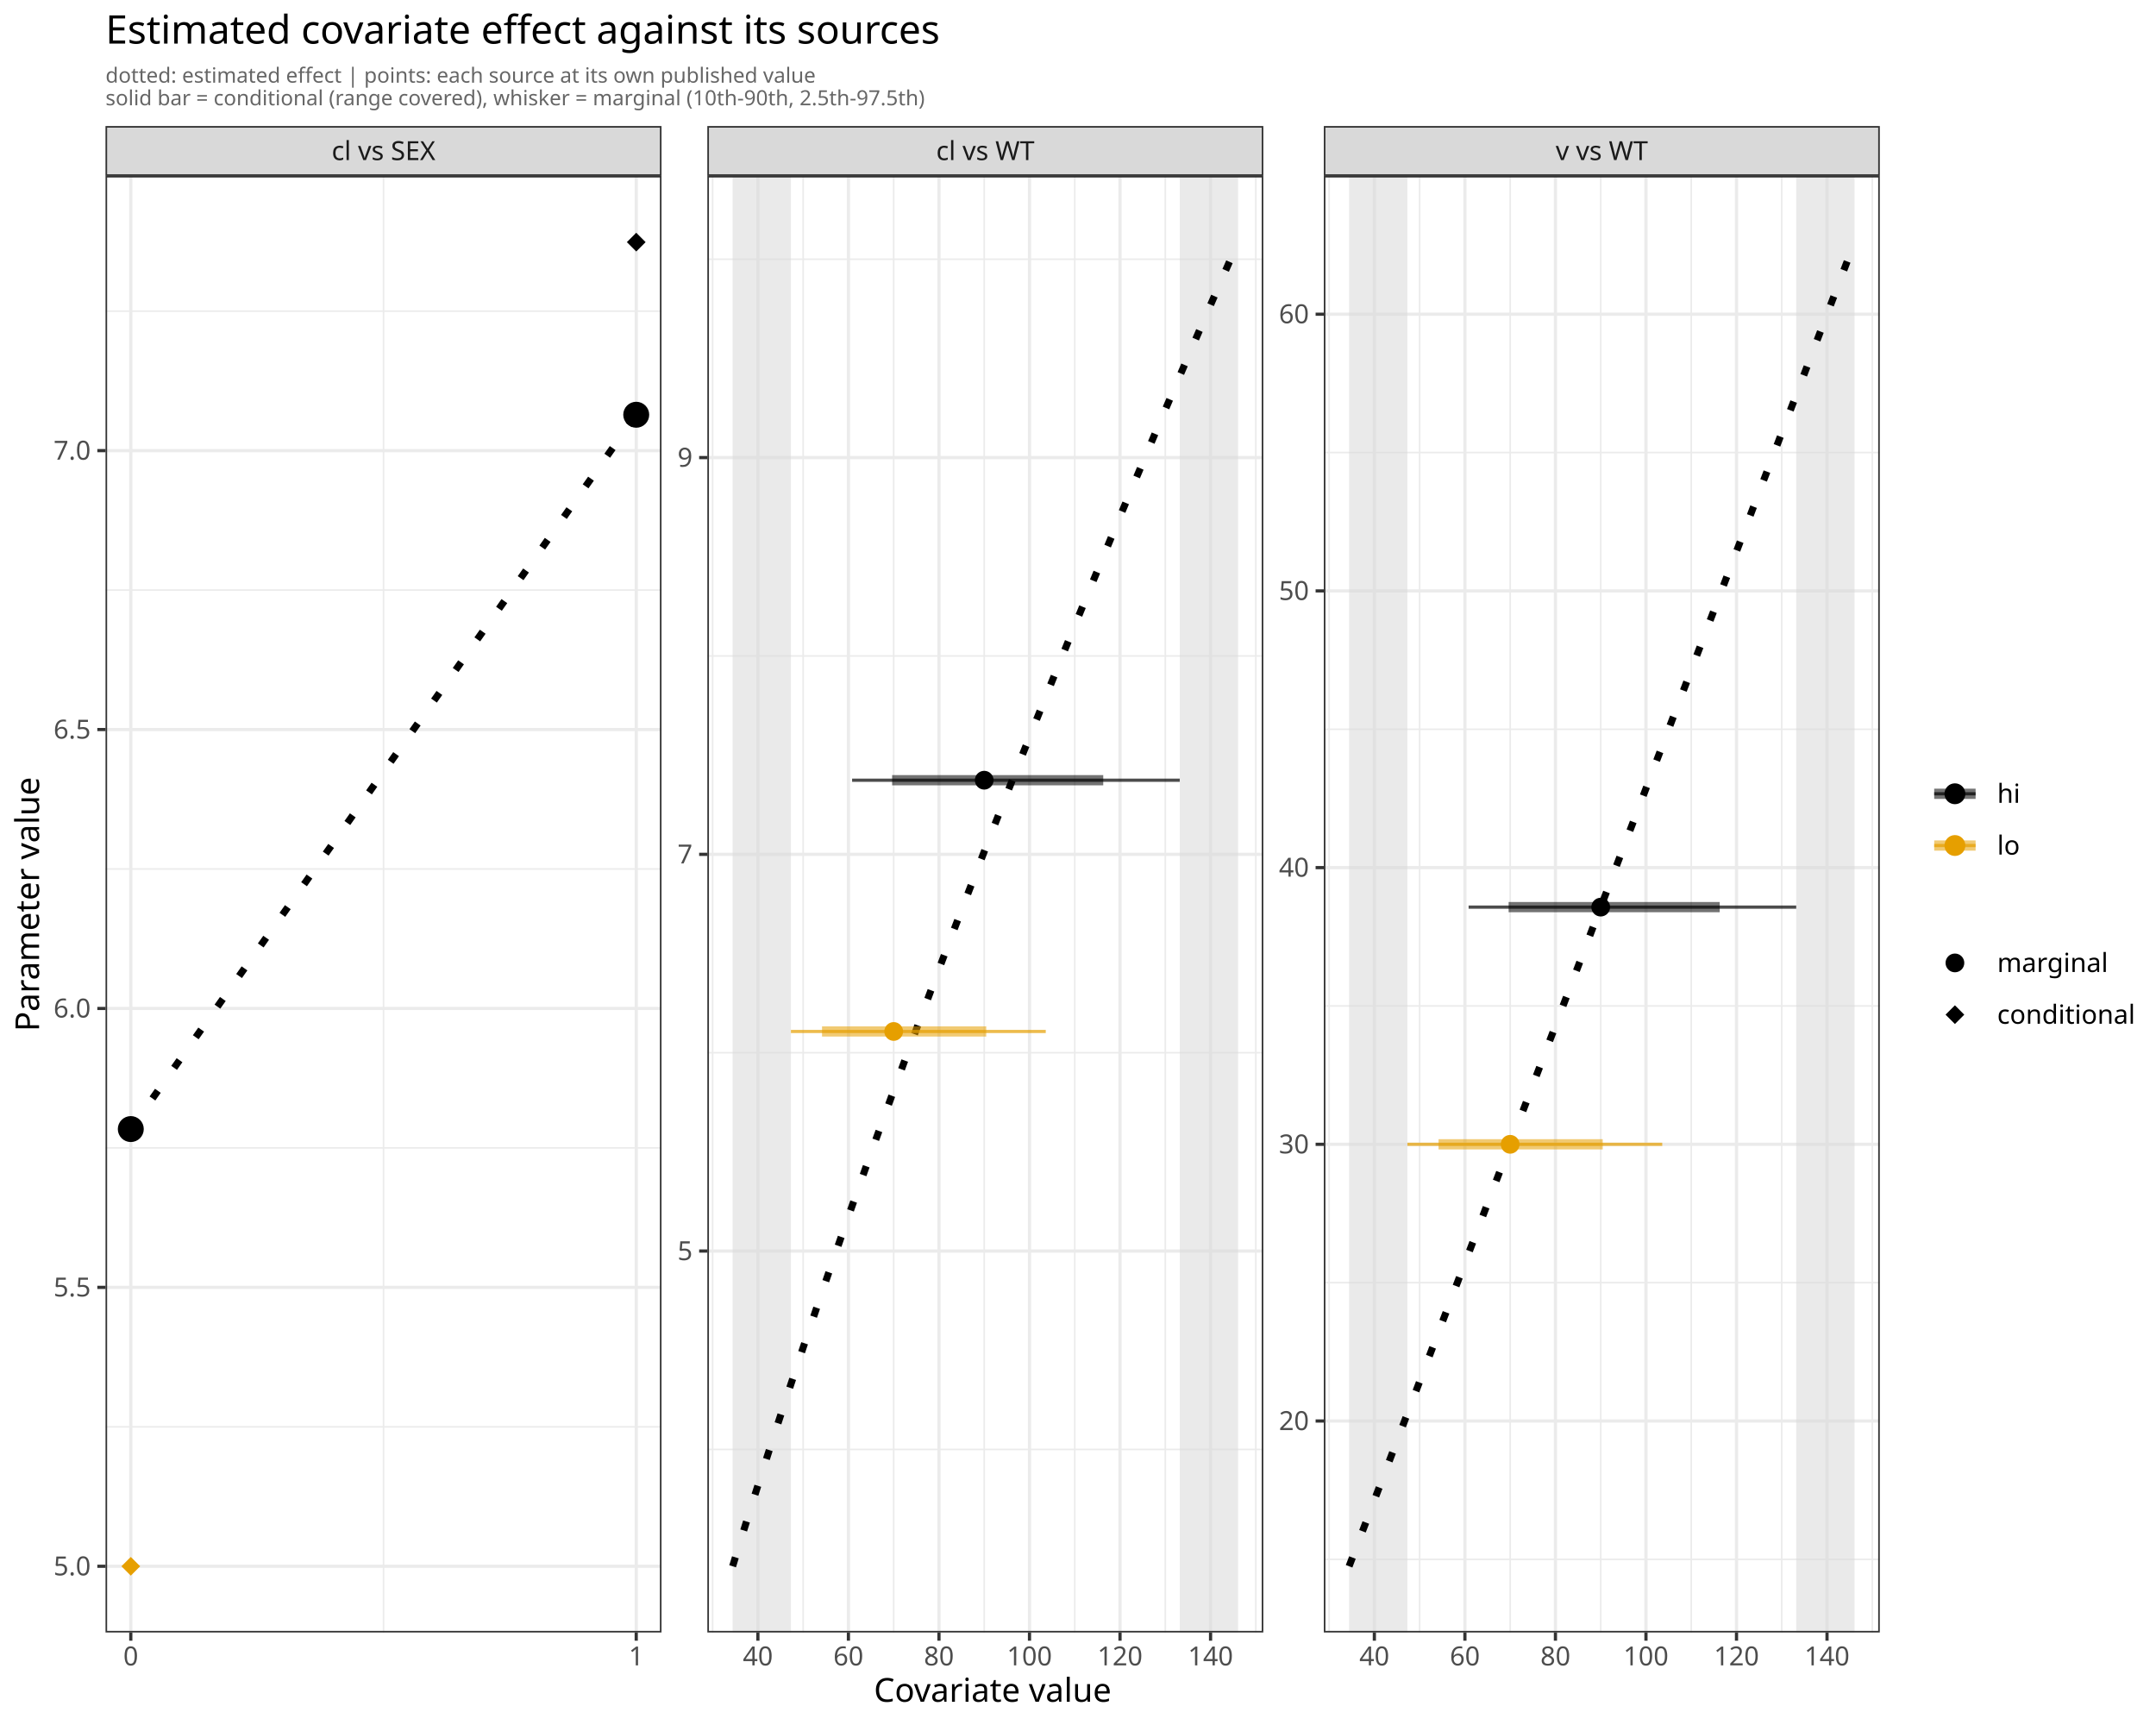
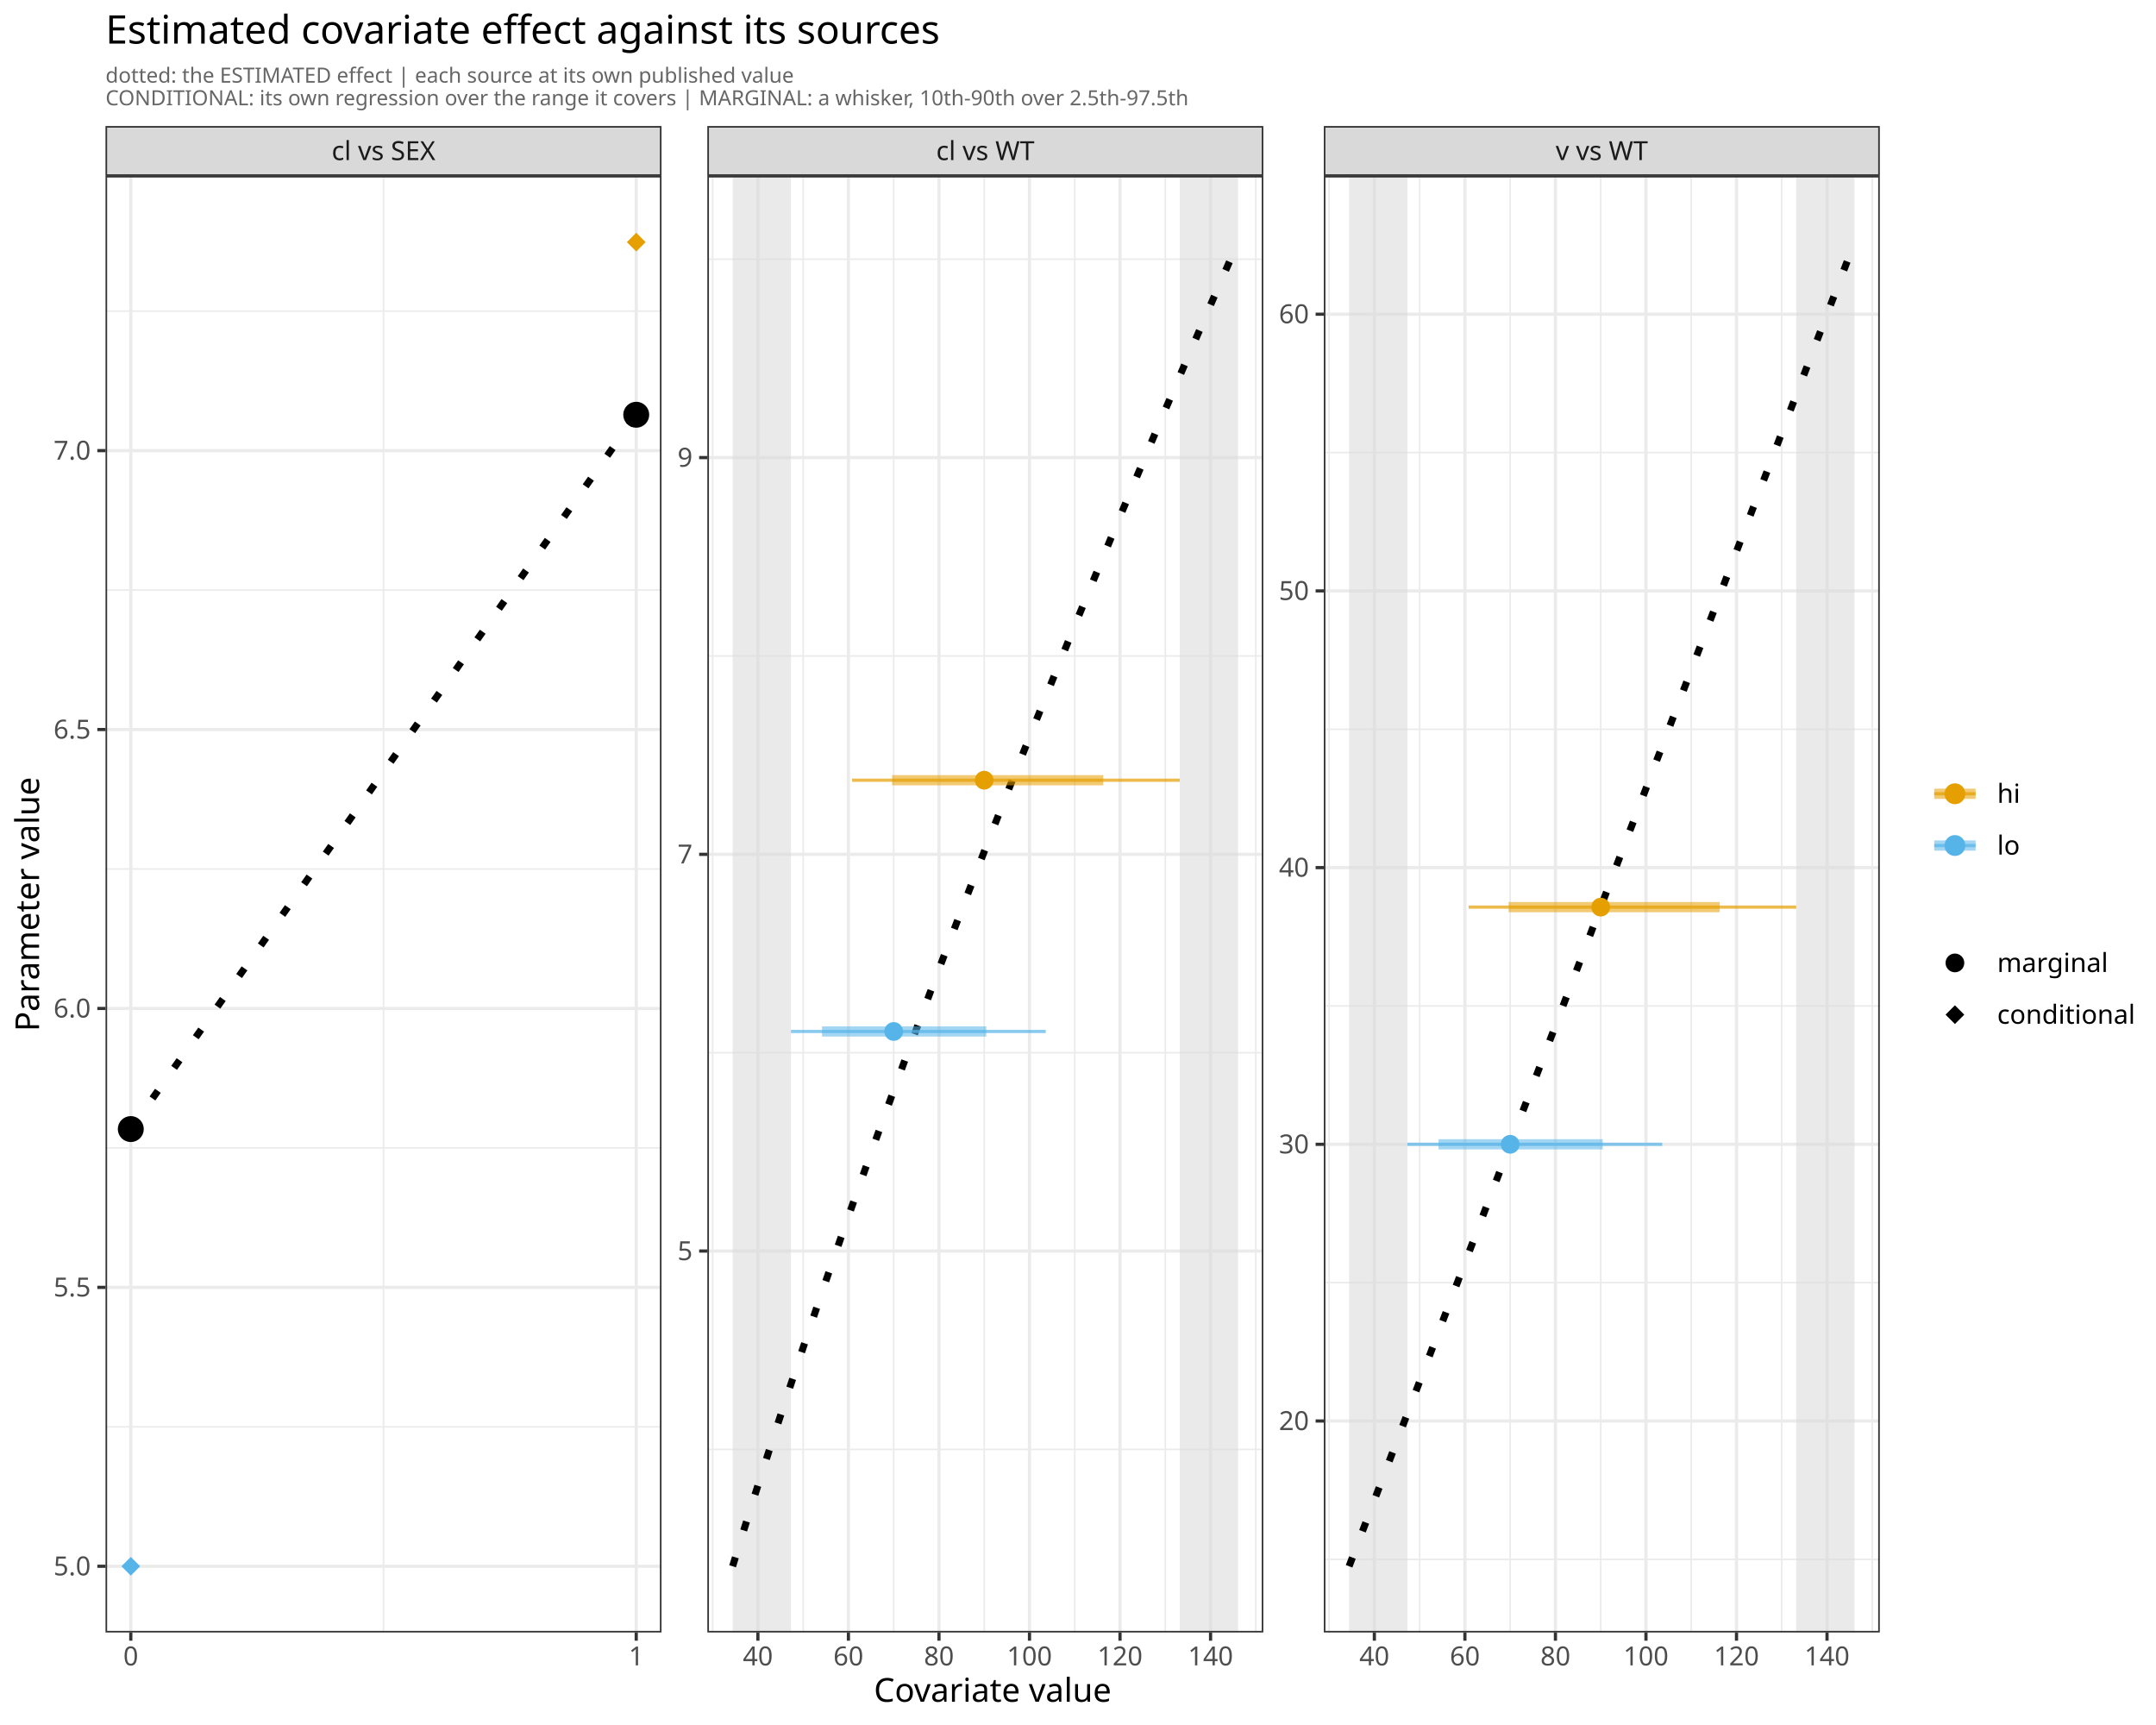
<svg xmlns="http://www.w3.org/2000/svg" class="svglite" data-engine-version="2.0" width="720.00pt" height="576.00pt" viewBox="0 0 720.00 576.00">
  <defs>
    <style type="text/css">
    .svglite line, .svglite polyline, .svglite polygon, .svglite path, .svglite rect, .svglite circle {
      fill: none;
      stroke: #000000;
      stroke-linecap: round;
      stroke-linejoin: round;
      stroke-miterlimit: 10.00;
    }
  </style>
  </defs>
  <rect width="100%" height="100%" style="stroke: none; fill: #FFFFFF;" />
  <defs>
    <clipPath id="cpMC4wMHw3MjAuMDB8MC4wMHw1NzYuMDA=">
      <rect x="0.00" y="0.00" width="720.00" height="576.00" />
    </clipPath>
  </defs>
  <g clip-path="url(#cpMC4wMHw3MjAuMDB8MC4wMHw1NzYuMDA=)">
    <rect x="0.00" y="0.00" width="720.00" height="576.00" style="stroke-width: 1.07; stroke: #FFFFFF; fill: #FFFFFF;" />
  </g>
  <defs>
    <clipPath id="cpMzUuMjR8MjIwLjkxfDU4Ljc0fDU0NS4xMQ==">
      <rect x="35.24" y="58.74" width="185.67" height="486.37" />
    </clipPath>
  </defs>
  <g clip-path="url(#cpMzUuMjR8MjIwLjkxfDU4Ljc0fDU0NS4xMQ==)">
    <rect x="35.24" y="58.74" width="185.67" height="486.37" style="stroke-width: 1.07; stroke: none; fill: #FFFFFF;" />
    <polyline points="35.24,476.44 220.91,476.44 " style="stroke-width: 0.53; stroke: #EBEBEB; stroke-linecap: butt;" />
    <polyline points="35.24,383.30 220.91,383.30 " style="stroke-width: 0.53; stroke: #EBEBEB; stroke-linecap: butt;" />
    <polyline points="35.24,290.17 220.91,290.17 " style="stroke-width: 0.53; stroke: #EBEBEB; stroke-linecap: butt;" />
    <polyline points="35.24,197.03 220.91,197.03 " style="stroke-width: 0.53; stroke: #EBEBEB; stroke-linecap: butt;" />
    <polyline points="35.24,103.90 220.91,103.90 " style="stroke-width: 0.53; stroke: #EBEBEB; stroke-linecap: butt;" />
    <polyline points="128.08,545.11 128.08,58.74 " style="stroke-width: 0.53; stroke: #EBEBEB; stroke-linecap: butt;" />
    <polyline points="35.24,523.00 220.91,523.00 " style="stroke-width: 1.07; stroke: #EBEBEB; stroke-linecap: butt;" />
    <polyline points="35.24,429.87 220.91,429.87 " style="stroke-width: 1.07; stroke: #EBEBEB; stroke-linecap: butt;" />
    <polyline points="35.24,336.74 220.91,336.74 " style="stroke-width: 1.07; stroke: #EBEBEB; stroke-linecap: butt;" />
    <polyline points="35.24,243.60 220.91,243.60 " style="stroke-width: 1.07; stroke: #EBEBEB; stroke-linecap: butt;" />
    <polyline points="35.24,150.47 220.91,150.47 " style="stroke-width: 1.07; stroke: #EBEBEB; stroke-linecap: butt;" />
    <polyline points="43.68,545.11 43.68,58.74 " style="stroke-width: 1.07; stroke: #EBEBEB; stroke-linecap: butt;" />
    <polyline points="212.47,545.11 212.47,58.74 " style="stroke-width: 1.07; stroke: #EBEBEB; stroke-linecap: butt;" />
    <polyline points="43.68,377.01 212.47,138.49 " style="stroke-width: 2.35; stroke-dasharray: 3.13,9.39; stroke-linecap: butt;" />
    <circle cx="43.68" cy="377.01" r="3.98" style="stroke-width: 0.71; fill: #000000;" />
    <circle cx="212.47" cy="138.49" r="3.98" style="stroke-width: 0.71; fill: #000000;" />
-     <polygon points="209.34,80.85 212.47,77.72 215.60,80.85 212.47,83.98 " style="stroke-width: 0.71; stroke: none; fill: #000000;" />
-     <polygon points="40.55,523.00 43.68,519.88 46.81,523.00 43.68,526.13 " style="stroke-width: 0.71; stroke: none; fill: #E69F00;" />
+     <polygon points="209.34,80.85 212.47,77.72 215.60,80.85 212.47,83.98 " style="stroke-width: 0.71; stroke: none; fill: #E69F00;" />
+     <polygon points="40.55,523.00 43.68,519.88 46.81,523.00 43.68,526.13 " style="stroke-width: 0.71; stroke: none; fill: #56B4E9;" />
    <rect x="35.24" y="58.74" width="185.67" height="486.37" style="stroke-width: 1.07; stroke: #333333;" />
  </g>
  <g clip-path="url(#cpMC4wMHw3MjAuMDB8MC4wMHw1NzYuMDA=)">
</g>
  <defs>
    <clipPath id="cpMjM2LjIyfDQyMS44OXw1OC43NHw1NDUuMTE=">
      <rect x="236.22" y="58.74" width="185.67" height="486.37" />
    </clipPath>
  </defs>
  <g clip-path="url(#cpMjM2LjIyfDQyMS44OXw1OC43NHw1NDUuMTE=)">
    <rect x="236.22" y="58.74" width="185.67" height="486.37" style="stroke-width: 1.07; stroke: none; fill: #FFFFFF;" />
    <polyline points="236.22,483.98 421.89,483.98 " style="stroke-width: 0.53; stroke: #EBEBEB; stroke-linecap: butt;" />
    <polyline points="236.22,351.51 421.89,351.51 " style="stroke-width: 0.53; stroke: #EBEBEB; stroke-linecap: butt;" />
    <polyline points="236.22,219.03 421.89,219.03 " style="stroke-width: 0.53; stroke: #EBEBEB; stroke-linecap: butt;" />
    <polyline points="236.22,86.56 421.89,86.56 " style="stroke-width: 0.53; stroke: #EBEBEB; stroke-linecap: butt;" />
    <polyline points="237.98,545.11 237.98,58.74 " style="stroke-width: 0.53; stroke: #EBEBEB; stroke-linecap: butt;" />
    <polyline points="268.22,545.11 268.22,58.74 " style="stroke-width: 0.53; stroke: #EBEBEB; stroke-linecap: butt;" />
    <polyline points="298.45,545.11 298.45,58.74 " style="stroke-width: 0.53; stroke: #EBEBEB; stroke-linecap: butt;" />
    <polyline points="328.68,545.11 328.68,58.74 " style="stroke-width: 0.53; stroke: #EBEBEB; stroke-linecap: butt;" />
    <polyline points="358.92,545.11 358.92,58.74 " style="stroke-width: 0.53; stroke: #EBEBEB; stroke-linecap: butt;" />
    <polyline points="389.15,545.11 389.15,58.74 " style="stroke-width: 0.53; stroke: #EBEBEB; stroke-linecap: butt;" />
    <polyline points="419.38,545.11 419.38,58.74 " style="stroke-width: 0.53; stroke: #EBEBEB; stroke-linecap: butt;" />
    <polyline points="236.22,417.74 421.89,417.74 " style="stroke-width: 1.07; stroke: #EBEBEB; stroke-linecap: butt;" />
    <polyline points="236.22,285.27 421.89,285.27 " style="stroke-width: 1.07; stroke: #EBEBEB; stroke-linecap: butt;" />
    <polyline points="236.22,152.80 421.89,152.80 " style="stroke-width: 1.07; stroke: #EBEBEB; stroke-linecap: butt;" />
    <polyline points="253.10,545.11 253.10,58.74 " style="stroke-width: 1.07; stroke: #EBEBEB; stroke-linecap: butt;" />
    <polyline points="283.33,545.11 283.33,58.74 " style="stroke-width: 1.07; stroke: #EBEBEB; stroke-linecap: butt;" />
    <polyline points="313.57,545.11 313.57,58.74 " style="stroke-width: 1.07; stroke: #EBEBEB; stroke-linecap: butt;" />
    <polyline points="343.80,545.11 343.80,58.74 " style="stroke-width: 1.07; stroke: #EBEBEB; stroke-linecap: butt;" />
    <polyline points="374.03,545.11 374.03,58.74 " style="stroke-width: 1.07; stroke: #EBEBEB; stroke-linecap: butt;" />
    <polyline points="404.27,545.11 404.27,58.74 " style="stroke-width: 1.07; stroke: #EBEBEB; stroke-linecap: butt;" />
    <rect x="244.66" y="58.74" width="19.48" height="486.37" style="stroke-width: 1.07; stroke: none; stroke-linecap: butt; stroke-linejoin: miter; fill: #D9D9D9; fill-opacity: 0.55;" />
    <rect x="393.98" y="58.74" width="19.48" height="486.37" style="stroke-width: 1.07; stroke: none; stroke-linecap: butt; stroke-linejoin: miter; fill: #D9D9D9; fill-opacity: 0.55;" />
    <polyline points="244.66,523.00 246.08,518.40 247.49,513.83 248.91,509.28 250.33,504.77 251.75,500.28 253.17,495.82 254.59,491.38 256.01,486.97 257.42,482.59 258.84,478.23 260.26,473.89 261.68,469.57 263.10,465.28 264.52,461.01 265.93,456.76 267.35,452.53 268.77,448.32 270.19,444.13 271.61,439.96 273.03,435.80 274.45,431.67 275.86,427.55 277.28,423.45 278.70,419.37 280.12,415.31 281.54,411.26 282.96,407.23 284.37,403.21 285.79,399.21 287.21,395.22 288.63,391.25 290.05,387.29 291.47,383.35 292.88,379.42 294.30,375.51 295.72,371.61 297.14,367.72 298.56,363.85 299.98,359.99 301.40,356.14 302.81,352.30 304.23,348.48 305.65,344.67 307.07,340.87 308.49,337.08 309.91,333.31 311.32,329.54 312.74,325.79 314.16,322.05 315.58,318.31 317.00,314.59 318.42,310.88 319.84,307.18 321.25,303.49 322.67,299.82 324.09,296.15 325.51,292.49 326.93,288.84 328.35,285.20 329.76,281.57 331.18,277.95 332.60,274.33 334.02,270.73 335.44,267.14 336.86,263.55 338.28,259.98 339.69,256.41 341.11,252.85 342.53,249.30 343.95,245.76 345.37,242.23 346.79,238.70 348.20,235.19 349.62,231.68 351.04,228.17 352.46,224.68 353.88,221.20 355.30,217.72 356.71,214.25 358.13,210.78 359.55,207.33 360.97,203.88 362.39,200.44 363.81,197.01 365.23,193.58 366.64,190.16 368.06,186.75 369.48,183.34 370.90,179.94 372.32,176.55 373.74,173.17 375.15,169.79 376.57,166.41 377.99,163.05 379.41,159.69 380.83,156.34 382.25,152.99 383.67,149.65 385.08,146.32 386.50,142.99 387.92,139.67 389.34,136.35 390.76,133.04 392.18,129.74 393.59,126.44 395.01,123.15 396.43,119.86 397.85,116.58 399.27,113.30 400.69,110.03 402.11,106.77 403.52,103.51 404.94,100.26 406.36,97.01 407.78,93.77 409.20,90.53 410.62,87.30 412.03,84.07 413.45,80.85 " style="stroke-width: 2.35; stroke-dasharray: 3.13,9.39; stroke-linecap: butt;" />
-     <line x1="284.56" y1="260.52" x2="393.98" y2="260.52" style="stroke-width: 1.07; stroke: #000000; stroke-opacity: 0.70; stroke-linecap: butt;" />
-     <line x1="264.13" y1="344.42" x2="349.23" y2="344.42" style="stroke-width: 1.07; stroke: #E69F00; stroke-opacity: 0.70; stroke-linecap: butt;" />
-     <line x1="297.92" y1="260.52" x2="368.43" y2="260.52" style="stroke-width: 3.41; stroke: #000000; stroke-opacity: 0.55; stroke-linecap: butt;" />
-     <line x1="274.52" y1="344.42" x2="329.36" y2="344.42" style="stroke-width: 3.41; stroke: #E69F00; stroke-opacity: 0.55; stroke-linecap: butt;" />
-     <circle cx="328.68" cy="260.52" r="3.13" style="stroke-width: 0.71; stroke: none; fill: #000000;" />
-     <circle cx="298.45" cy="344.42" r="3.13" style="stroke-width: 0.71; stroke: none; fill: #E69F00;" />
+     <line x1="284.56" y1="260.52" x2="393.98" y2="260.52" style="stroke-width: 1.07; stroke: #E69F00; stroke-opacity: 0.70; stroke-linecap: butt;" />
+     <line x1="264.13" y1="344.42" x2="349.23" y2="344.42" style="stroke-width: 1.07; stroke: #56B4E9; stroke-opacity: 0.70; stroke-linecap: butt;" />
+     <line x1="297.92" y1="260.52" x2="368.43" y2="260.52" style="stroke-width: 3.41; stroke: #E69F00; stroke-opacity: 0.55; stroke-linecap: butt;" />
+     <line x1="274.52" y1="344.42" x2="329.36" y2="344.42" style="stroke-width: 3.41; stroke: #56B4E9; stroke-opacity: 0.55; stroke-linecap: butt;" />
+     <circle cx="328.68" cy="260.52" r="3.13" style="stroke-width: 0.71; stroke: none; fill: #E69F00;" />
+     <circle cx="298.45" cy="344.42" r="3.13" style="stroke-width: 0.71; stroke: none; fill: #56B4E9;" />
    <rect x="236.22" y="58.74" width="185.67" height="486.37" style="stroke-width: 1.07; stroke: #333333;" />
  </g>
  <g clip-path="url(#cpMC4wMHw3MjAuMDB8MC4wMHw1NzYuMDA=)">
</g>
  <defs>
    <clipPath id="cpNDQyLjA5fDYyNy43N3w1OC43NHw1NDUuMTE=">
      <rect x="442.09" y="58.74" width="185.67" height="486.37" />
    </clipPath>
  </defs>
  <g clip-path="url(#cpNDQyLjA5fDYyNy43N3w1OC43NHw1NDUuMTE=)">
    <rect x="442.09" y="58.74" width="185.67" height="486.37" style="stroke-width: 1.07; stroke: none; fill: #FFFFFF;" />
    <polyline points="442.09,520.69 627.77,520.69 " style="stroke-width: 0.53; stroke: #EBEBEB; stroke-linecap: butt;" />
    <polyline points="442.09,428.30 627.77,428.30 " style="stroke-width: 0.53; stroke: #EBEBEB; stroke-linecap: butt;" />
    <polyline points="442.09,335.90 627.77,335.90 " style="stroke-width: 0.53; stroke: #EBEBEB; stroke-linecap: butt;" />
    <polyline points="442.09,243.51 627.77,243.51 " style="stroke-width: 0.53; stroke: #EBEBEB; stroke-linecap: butt;" />
    <polyline points="442.09,151.11 627.77,151.11 " style="stroke-width: 0.53; stroke: #EBEBEB; stroke-linecap: butt;" />
    <polyline points="443.86,545.11 443.86,58.74 " style="stroke-width: 0.53; stroke: #EBEBEB; stroke-linecap: butt;" />
    <polyline points="474.09,545.11 474.09,58.74 " style="stroke-width: 0.53; stroke: #EBEBEB; stroke-linecap: butt;" />
    <polyline points="504.32,545.11 504.32,58.74 " style="stroke-width: 0.53; stroke: #EBEBEB; stroke-linecap: butt;" />
    <polyline points="534.56,545.11 534.56,58.74 " style="stroke-width: 0.53; stroke: #EBEBEB; stroke-linecap: butt;" />
    <polyline points="564.79,545.11 564.79,58.74 " style="stroke-width: 0.53; stroke: #EBEBEB; stroke-linecap: butt;" />
    <polyline points="595.02,545.11 595.02,58.74 " style="stroke-width: 0.53; stroke: #EBEBEB; stroke-linecap: butt;" />
    <polyline points="625.26,545.11 625.26,58.74 " style="stroke-width: 0.53; stroke: #EBEBEB; stroke-linecap: butt;" />
    <polyline points="442.09,474.49 627.77,474.49 " style="stroke-width: 1.07; stroke: #EBEBEB; stroke-linecap: butt;" />
    <polyline points="442.09,382.10 627.77,382.10 " style="stroke-width: 1.07; stroke: #EBEBEB; stroke-linecap: butt;" />
    <polyline points="442.09,289.71 627.77,289.71 " style="stroke-width: 1.07; stroke: #EBEBEB; stroke-linecap: butt;" />
    <polyline points="442.09,197.31 627.77,197.31 " style="stroke-width: 1.07; stroke: #EBEBEB; stroke-linecap: butt;" />
    <polyline points="442.09,104.92 627.77,104.92 " style="stroke-width: 1.07; stroke: #EBEBEB; stroke-linecap: butt;" />
    <polyline points="458.97,545.11 458.97,58.74 " style="stroke-width: 1.07; stroke: #EBEBEB; stroke-linecap: butt;" />
    <polyline points="489.21,545.11 489.21,58.74 " style="stroke-width: 1.07; stroke: #EBEBEB; stroke-linecap: butt;" />
    <polyline points="519.44,545.11 519.44,58.74 " style="stroke-width: 1.07; stroke: #EBEBEB; stroke-linecap: butt;" />
    <polyline points="549.67,545.11 549.67,58.74 " style="stroke-width: 1.07; stroke: #EBEBEB; stroke-linecap: butt;" />
    <polyline points="579.91,545.11 579.91,58.74 " style="stroke-width: 1.07; stroke: #EBEBEB; stroke-linecap: butt;" />
    <polyline points="610.14,545.11 610.14,58.74 " style="stroke-width: 1.07; stroke: #EBEBEB; stroke-linecap: butt;" />
    <rect x="450.53" y="58.74" width="19.48" height="486.37" style="stroke-width: 1.07; stroke: none; stroke-linecap: butt; stroke-linejoin: miter; fill: #D9D9D9; fill-opacity: 0.55;" />
    <rect x="599.85" y="58.74" width="19.48" height="486.37" style="stroke-width: 1.07; stroke: none; stroke-linecap: butt; stroke-linejoin: miter; fill: #D9D9D9; fill-opacity: 0.55;" />
    <polyline points="450.53,523.00 451.95,519.29 453.37,515.57 454.79,511.86 456.21,508.14 457.62,504.43 459.04,500.71 460.46,497.00 461.88,493.28 463.30,489.56 464.72,485.85 466.14,482.13 467.55,478.42 468.97,474.70 470.39,470.99 471.81,467.27 473.23,463.56 474.65,459.84 476.06,456.12 477.48,452.41 478.90,448.69 480.32,444.98 481.74,441.26 483.16,437.55 484.58,433.83 485.99,430.12 487.41,426.40 488.83,422.68 490.25,418.97 491.67,415.25 493.09,411.54 494.50,407.82 495.92,404.11 497.34,400.39 498.76,396.68 500.18,392.96 501.60,389.24 503.01,385.53 504.43,381.81 505.85,378.10 507.27,374.38 508.69,370.67 510.11,366.95 511.53,363.24 512.94,359.52 514.36,355.80 515.78,352.09 517.20,348.37 518.62,344.66 520.04,340.94 521.45,337.23 522.87,333.51 524.29,329.79 525.71,326.08 527.13,322.36 528.55,318.65 529.97,314.93 531.38,311.22 532.80,307.50 534.22,303.79 535.64,300.07 537.06,296.35 538.48,292.64 539.89,288.92 541.31,285.21 542.73,281.49 544.15,277.78 545.57,274.06 546.99,270.35 548.41,266.63 549.82,262.91 551.24,259.20 552.66,255.48 554.08,251.77 555.50,248.05 556.92,244.34 558.33,240.62 559.75,236.91 561.17,233.19 562.59,229.47 564.01,225.76 565.43,222.04 566.84,218.33 568.26,214.61 569.68,210.90 571.10,207.18 572.52,203.47 573.94,199.75 575.36,196.03 576.77,192.32 578.19,188.60 579.61,184.89 581.03,181.17 582.45,177.46 583.87,173.74 585.28,170.03 586.70,166.31 588.12,162.59 589.54,158.88 590.96,155.16 592.38,151.45 593.80,147.73 595.21,144.02 596.63,140.30 598.05,136.58 599.47,132.87 600.89,129.15 602.31,125.44 603.72,121.72 605.14,118.01 606.56,114.29 607.98,110.58 609.40,106.86 610.82,103.14 612.24,99.43 613.65,95.71 615.07,92.00 616.49,88.28 617.91,84.57 619.33,80.85 " style="stroke-width: 2.35; stroke-dasharray: 3.13,9.39; stroke-linecap: butt;" />
-     <line x1="490.44" y1="302.90" x2="599.85" y2="302.90" style="stroke-width: 1.07; stroke: #000000; stroke-opacity: 0.70; stroke-linecap: butt;" />
-     <line x1="470.01" y1="382.10" x2="555.11" y2="382.10" style="stroke-width: 1.07; stroke: #E69F00; stroke-opacity: 0.70; stroke-linecap: butt;" />
-     <line x1="503.80" y1="302.90" x2="574.30" y2="302.90" style="stroke-width: 3.41; stroke: #000000; stroke-opacity: 0.55; stroke-linecap: butt;" />
-     <line x1="480.40" y1="382.10" x2="535.24" y2="382.10" style="stroke-width: 3.41; stroke: #E69F00; stroke-opacity: 0.55; stroke-linecap: butt;" />
-     <circle cx="534.56" cy="302.90" r="3.13" style="stroke-width: 0.71; stroke: none; fill: #000000;" />
-     <circle cx="504.32" cy="382.10" r="3.13" style="stroke-width: 0.71; stroke: none; fill: #E69F00;" />
+     <line x1="490.44" y1="302.90" x2="599.85" y2="302.90" style="stroke-width: 1.07; stroke: #E69F00; stroke-opacity: 0.70; stroke-linecap: butt;" />
+     <line x1="470.01" y1="382.10" x2="555.11" y2="382.10" style="stroke-width: 1.07; stroke: #56B4E9; stroke-opacity: 0.70; stroke-linecap: butt;" />
+     <line x1="503.80" y1="302.90" x2="574.30" y2="302.90" style="stroke-width: 3.41; stroke: #E69F00; stroke-opacity: 0.55; stroke-linecap: butt;" />
+     <line x1="480.40" y1="382.10" x2="535.24" y2="382.10" style="stroke-width: 3.41; stroke: #56B4E9; stroke-opacity: 0.55; stroke-linecap: butt;" />
+     <circle cx="534.56" cy="302.90" r="3.13" style="stroke-width: 0.71; stroke: none; fill: #E69F00;" />
+     <circle cx="504.32" cy="382.10" r="3.13" style="stroke-width: 0.71; stroke: none; fill: #56B4E9;" />
    <rect x="442.09" y="58.74" width="185.67" height="486.37" style="stroke-width: 1.07; stroke: #333333;" />
  </g>
  <g clip-path="url(#cpMC4wMHw3MjAuMDB8MC4wMHw1NzYuMDA=)">
</g>
  <defs>
    <clipPath id="cpMzUuMjR8MjIwLjkxfDQyLjA5fDU4Ljc0">
      <rect x="35.24" y="42.09" width="185.67" height="16.65" />
    </clipPath>
  </defs>
  <g clip-path="url(#cpMzUuMjR8MjIwLjkxfDQyLjA5fDU4Ljc0)">
    <rect x="35.24" y="42.09" width="185.67" height="16.65" style="stroke-width: 1.07; stroke: #333333; fill: #D9D9D9;" />
    <text x="128.08" y="53.45" text-anchor="middle" style="font-size: 8.80px; fill: #1A1A1A; font-family: sans;" textLength="42.56px" lengthAdjust="spacingAndGlyphs">cl  vs  SEX</text>
  </g>
  <g clip-path="url(#cpMC4wMHw3MjAuMDB8MC4wMHw1NzYuMDA=)">
</g>
  <defs>
    <clipPath id="cpMjM2LjIyfDQyMS44OXw0Mi4wOXw1OC43NA==">
      <rect x="236.22" y="42.09" width="185.67" height="16.65" />
    </clipPath>
  </defs>
  <g clip-path="url(#cpMjM2LjIyfDQyMS44OXw0Mi4wOXw1OC43NA==)">
    <rect x="236.22" y="42.09" width="185.67" height="16.65" style="stroke-width: 1.07; stroke: #333333; fill: #D9D9D9;" />
    <text x="329.06" y="53.45" text-anchor="middle" style="font-size: 8.80px; fill: #1A1A1A; font-family: sans;" textLength="38.62px" lengthAdjust="spacingAndGlyphs">cl  vs  WT</text>
  </g>
  <g clip-path="url(#cpMC4wMHw3MjAuMDB8MC4wMHw1NzYuMDA=)">
</g>
  <defs>
    <clipPath id="cpNDQyLjA5fDYyNy43N3w0Mi4wOXw1OC43NA==">
      <rect x="442.09" y="42.09" width="185.67" height="16.65" />
    </clipPath>
  </defs>
  <g clip-path="url(#cpNDQyLjA5fDYyNy43N3w0Mi4wOXw1OC43NA==)">
    <rect x="442.09" y="42.09" width="185.67" height="16.65" style="stroke-width: 1.07; stroke: #333333; fill: #D9D9D9;" />
    <text x="534.93" y="53.45" text-anchor="middle" style="font-size: 8.80px; fill: #1A1A1A; font-family: sans;" textLength="36.67px" lengthAdjust="spacingAndGlyphs">v  vs  WT</text>
  </g>
  <g clip-path="url(#cpMC4wMHw3MjAuMDB8MC4wMHw1NzYuMDA=)">
    <polyline points="43.68,547.85 43.68,545.11 " style="stroke-width: 1.07; stroke: #333333; stroke-linecap: butt;" />
    <polyline points="212.47,547.85 212.47,545.11 " style="stroke-width: 1.07; stroke: #333333; stroke-linecap: butt;" />
    <text x="43.68" y="556.10" text-anchor="middle" style="font-size: 8.80px; fill: #4D4D4D; font-family: sans;" textLength="4.89px" lengthAdjust="spacingAndGlyphs">0</text>
    <text x="212.47" y="556.10" text-anchor="middle" style="font-size: 8.80px; fill: #4D4D4D; font-family: sans;" textLength="4.89px" lengthAdjust="spacingAndGlyphs">1</text>
    <polyline points="253.10,547.85 253.10,545.11 " style="stroke-width: 1.07; stroke: #333333; stroke-linecap: butt;" />
    <polyline points="283.33,547.85 283.33,545.11 " style="stroke-width: 1.07; stroke: #333333; stroke-linecap: butt;" />
    <polyline points="313.57,547.85 313.57,545.11 " style="stroke-width: 1.07; stroke: #333333; stroke-linecap: butt;" />
    <polyline points="343.80,547.85 343.80,545.11 " style="stroke-width: 1.07; stroke: #333333; stroke-linecap: butt;" />
    <polyline points="374.03,547.85 374.03,545.11 " style="stroke-width: 1.07; stroke: #333333; stroke-linecap: butt;" />
    <polyline points="404.27,547.85 404.27,545.11 " style="stroke-width: 1.07; stroke: #333333; stroke-linecap: butt;" />
    <text x="253.10" y="556.10" text-anchor="middle" style="font-size: 8.80px; fill: #4D4D4D; font-family: sans;" textLength="9.79px" lengthAdjust="spacingAndGlyphs">40</text>
    <text x="283.33" y="556.10" text-anchor="middle" style="font-size: 8.80px; fill: #4D4D4D; font-family: sans;" textLength="9.79px" lengthAdjust="spacingAndGlyphs">60</text>
    <text x="313.57" y="556.10" text-anchor="middle" style="font-size: 8.80px; fill: #4D4D4D; font-family: sans;" textLength="9.79px" lengthAdjust="spacingAndGlyphs">80</text>
    <text x="343.80" y="556.10" text-anchor="middle" style="font-size: 8.80px; fill: #4D4D4D; font-family: sans;" textLength="14.68px" lengthAdjust="spacingAndGlyphs">100</text>
    <text x="374.03" y="556.10" text-anchor="middle" style="font-size: 8.80px; fill: #4D4D4D; font-family: sans;" textLength="14.68px" lengthAdjust="spacingAndGlyphs">120</text>
    <text x="404.27" y="556.10" text-anchor="middle" style="font-size: 8.80px; fill: #4D4D4D; font-family: sans;" textLength="14.68px" lengthAdjust="spacingAndGlyphs">140</text>
    <polyline points="458.97,547.85 458.97,545.11 " style="stroke-width: 1.07; stroke: #333333; stroke-linecap: butt;" />
    <polyline points="489.21,547.85 489.21,545.11 " style="stroke-width: 1.07; stroke: #333333; stroke-linecap: butt;" />
    <polyline points="519.44,547.85 519.44,545.11 " style="stroke-width: 1.07; stroke: #333333; stroke-linecap: butt;" />
    <polyline points="549.67,547.85 549.67,545.11 " style="stroke-width: 1.07; stroke: #333333; stroke-linecap: butt;" />
    <polyline points="579.91,547.85 579.91,545.11 " style="stroke-width: 1.07; stroke: #333333; stroke-linecap: butt;" />
    <polyline points="610.14,547.85 610.14,545.11 " style="stroke-width: 1.07; stroke: #333333; stroke-linecap: butt;" />
    <text x="458.97" y="556.10" text-anchor="middle" style="font-size: 8.80px; fill: #4D4D4D; font-family: sans;" textLength="9.79px" lengthAdjust="spacingAndGlyphs">40</text>
    <text x="489.21" y="556.10" text-anchor="middle" style="font-size: 8.80px; fill: #4D4D4D; font-family: sans;" textLength="9.79px" lengthAdjust="spacingAndGlyphs">60</text>
    <text x="519.44" y="556.10" text-anchor="middle" style="font-size: 8.80px; fill: #4D4D4D; font-family: sans;" textLength="9.79px" lengthAdjust="spacingAndGlyphs">80</text>
    <text x="549.67" y="556.10" text-anchor="middle" style="font-size: 8.80px; fill: #4D4D4D; font-family: sans;" textLength="14.68px" lengthAdjust="spacingAndGlyphs">100</text>
    <text x="579.91" y="556.10" text-anchor="middle" style="font-size: 8.80px; fill: #4D4D4D; font-family: sans;" textLength="14.68px" lengthAdjust="spacingAndGlyphs">120</text>
    <text x="610.14" y="556.10" text-anchor="middle" style="font-size: 8.80px; fill: #4D4D4D; font-family: sans;" textLength="14.68px" lengthAdjust="spacingAndGlyphs">140</text>
    <text x="437.16" y="477.52" text-anchor="end" style="font-size: 8.80px; fill: #4D4D4D; font-family: sans;" textLength="9.79px" lengthAdjust="spacingAndGlyphs">20</text>
    <text x="437.16" y="385.13" text-anchor="end" style="font-size: 8.80px; fill: #4D4D4D; font-family: sans;" textLength="9.79px" lengthAdjust="spacingAndGlyphs">30</text>
    <text x="437.16" y="292.73" text-anchor="end" style="font-size: 8.80px; fill: #4D4D4D; font-family: sans;" textLength="9.79px" lengthAdjust="spacingAndGlyphs">40</text>
    <text x="437.16" y="200.34" text-anchor="end" style="font-size: 8.80px; fill: #4D4D4D; font-family: sans;" textLength="9.79px" lengthAdjust="spacingAndGlyphs">50</text>
    <text x="437.16" y="107.94" text-anchor="end" style="font-size: 8.80px; fill: #4D4D4D; font-family: sans;" textLength="9.79px" lengthAdjust="spacingAndGlyphs">60</text>
    <polyline points="439.35,474.49 442.09,474.49 " style="stroke-width: 1.07; stroke: #333333; stroke-linecap: butt;" />
    <polyline points="439.35,382.10 442.09,382.10 " style="stroke-width: 1.07; stroke: #333333; stroke-linecap: butt;" />
    <polyline points="439.35,289.71 442.09,289.71 " style="stroke-width: 1.07; stroke: #333333; stroke-linecap: butt;" />
    <polyline points="439.35,197.31 442.09,197.31 " style="stroke-width: 1.07; stroke: #333333; stroke-linecap: butt;" />
    <polyline points="439.35,104.92 442.09,104.92 " style="stroke-width: 1.07; stroke: #333333; stroke-linecap: butt;" />
    <text x="231.29" y="420.77" text-anchor="end" style="font-size: 8.80px; fill: #4D4D4D; font-family: sans;" textLength="4.89px" lengthAdjust="spacingAndGlyphs">5</text>
    <text x="231.29" y="288.30" text-anchor="end" style="font-size: 8.80px; fill: #4D4D4D; font-family: sans;" textLength="4.89px" lengthAdjust="spacingAndGlyphs">7</text>
    <text x="231.29" y="155.83" text-anchor="end" style="font-size: 8.80px; fill: #4D4D4D; font-family: sans;" textLength="4.89px" lengthAdjust="spacingAndGlyphs">9</text>
    <polyline points="233.48,417.74 236.22,417.74 " style="stroke-width: 1.07; stroke: #333333; stroke-linecap: butt;" />
    <polyline points="233.48,285.27 236.22,285.27 " style="stroke-width: 1.07; stroke: #333333; stroke-linecap: butt;" />
    <polyline points="233.48,152.80 236.22,152.80 " style="stroke-width: 1.07; stroke: #333333; stroke-linecap: butt;" />
    <text x="30.31" y="526.03" text-anchor="end" style="font-size: 8.80px; fill: #4D4D4D; font-family: sans;" textLength="12.23px" lengthAdjust="spacingAndGlyphs">5.0</text>
    <text x="30.31" y="432.90" text-anchor="end" style="font-size: 8.80px; fill: #4D4D4D; font-family: sans;" textLength="12.23px" lengthAdjust="spacingAndGlyphs">5.5</text>
    <text x="30.31" y="339.76" text-anchor="end" style="font-size: 8.80px; fill: #4D4D4D; font-family: sans;" textLength="12.23px" lengthAdjust="spacingAndGlyphs">6.0</text>
    <text x="30.31" y="246.63" text-anchor="end" style="font-size: 8.80px; fill: #4D4D4D; font-family: sans;" textLength="12.23px" lengthAdjust="spacingAndGlyphs">6.5</text>
    <text x="30.31" y="153.49" text-anchor="end" style="font-size: 8.80px; fill: #4D4D4D; font-family: sans;" textLength="12.23px" lengthAdjust="spacingAndGlyphs">7.0</text>
    <polyline points="32.50,523.00 35.24,523.00 " style="stroke-width: 1.07; stroke: #333333; stroke-linecap: butt;" />
    <polyline points="32.50,429.87 35.24,429.87 " style="stroke-width: 1.07; stroke: #333333; stroke-linecap: butt;" />
    <polyline points="32.50,336.74 35.24,336.74 " style="stroke-width: 1.07; stroke: #333333; stroke-linecap: butt;" />
    <polyline points="32.50,243.60 35.24,243.60 " style="stroke-width: 1.07; stroke: #333333; stroke-linecap: butt;" />
    <polyline points="32.50,150.47 35.24,150.47 " style="stroke-width: 1.07; stroke: #333333; stroke-linecap: butt;" />
    <text x="331.50" y="568.24" text-anchor="middle" style="font-size: 11.00px; font-family: sans;" textLength="76.44px" lengthAdjust="spacingAndGlyphs">Covariate value</text>
    <text transform="translate(13.05,301.93) rotate(-90)" text-anchor="middle" style="font-size: 11.00px; font-family: sans;" textLength="80.72px" lengthAdjust="spacingAndGlyphs">Parameter value</text>
    <rect x="638.73" y="250.93" width="40.57" height="45.52" style="stroke-width: 1.07; stroke: none; fill: #FFFFFF;" />
    <rect x="644.21" y="256.41" width="17.28" height="17.28" style="stroke-width: 1.07; stroke: none; fill: #FFFFFF;" />
-     <line x1="645.93" y1="265.05" x2="659.76" y2="265.05" style="stroke-width: 1.07; stroke: #000000; stroke-opacity: 0.70; stroke-linecap: butt;" />
-     <line x1="645.93" y1="265.05" x2="659.76" y2="265.05" style="stroke-width: 3.41; stroke: #000000; stroke-opacity: 0.55; stroke-linecap: butt;" />
-     <circle cx="652.85" cy="265.05" r="3.13" style="stroke-width: 0.71; fill: #000000;" />
+     <line x1="645.93" y1="265.05" x2="659.76" y2="265.05" style="stroke-width: 1.07; stroke: #E69F00; stroke-opacity: 0.70; stroke-linecap: butt;" />
+     <line x1="645.93" y1="265.05" x2="659.76" y2="265.05" style="stroke-width: 3.41; stroke: #E69F00; stroke-opacity: 0.55; stroke-linecap: butt;" />
+     <circle cx="652.85" cy="265.05" r="3.13" style="stroke-width: 0.71; stroke: #E69F00; fill: #E69F00;" />
    <rect x="644.21" y="273.69" width="17.28" height="17.28" style="stroke-width: 1.07; stroke: none; fill: #FFFFFF;" />
-     <line x1="645.93" y1="282.33" x2="659.76" y2="282.33" style="stroke-width: 1.07; stroke: #E69F00; stroke-opacity: 0.70; stroke-linecap: butt;" />
-     <line x1="645.93" y1="282.33" x2="659.76" y2="282.33" style="stroke-width: 3.41; stroke: #E69F00; stroke-opacity: 0.55; stroke-linecap: butt;" />
-     <circle cx="652.85" cy="282.33" r="3.13" style="stroke-width: 0.71; stroke: #E69F00; fill: #E69F00;" />
+     <line x1="645.93" y1="282.33" x2="659.76" y2="282.33" style="stroke-width: 1.07; stroke: #56B4E9; stroke-opacity: 0.70; stroke-linecap: butt;" />
+     <line x1="645.93" y1="282.33" x2="659.76" y2="282.33" style="stroke-width: 3.41; stroke: #56B4E9; stroke-opacity: 0.55; stroke-linecap: butt;" />
+     <circle cx="652.85" cy="282.33" r="3.13" style="stroke-width: 0.71; stroke: #56B4E9; fill: #56B4E9;" />
    <text x="666.96" y="268.08" style="font-size: 8.80px; font-family: sans;" textLength="6.85px" lengthAdjust="spacingAndGlyphs">hi</text>
    <text x="666.96" y="285.36" style="font-size: 8.80px; font-family: sans;" textLength="6.85px" lengthAdjust="spacingAndGlyphs">lo</text>
    <rect x="638.73" y="307.41" width="75.79" height="45.52" style="stroke-width: 1.07; stroke: none; fill: #FFFFFF;" />
    <rect x="644.21" y="312.89" width="17.28" height="17.28" style="stroke-width: 1.07; stroke: none; fill: #FFFFFF;" />
    <circle cx="652.85" cy="321.53" r="3.13" style="stroke-width: 0.71; stroke: none; fill: #000000;" />
    <rect x="644.21" y="330.17" width="17.28" height="17.28" style="stroke-width: 1.07; stroke: none; fill: #FFFFFF;" />
    <polygon points="649.72,338.81 652.85,335.68 655.97,338.81 652.85,341.94 " style="stroke-width: 0.71; stroke: none; fill: #000000;" />
    <text x="666.96" y="324.56" style="font-size: 8.80px; font-family: sans;" textLength="33.75px" lengthAdjust="spacingAndGlyphs">marginal</text>
    <text x="666.96" y="341.84" style="font-size: 8.80px; font-family: sans;" textLength="42.08px" lengthAdjust="spacingAndGlyphs">conditional</text>
-     <text x="35.24" y="27.60" style="font-size: 7.00px; fill: #666666; font-family: sans;" textLength="227.14px" lengthAdjust="spacingAndGlyphs">dotted: estimated effect  |  points: each source at its own published value </text>
-     <text x="35.24" y="35.16" style="font-size: 7.00px; fill: #666666; font-family: sans;" textLength="259.17px" lengthAdjust="spacingAndGlyphs">solid bar = conditional (range covered), whisker = marginal (10th-90th, 2.5th-97.5th)</text>
+     <text x="35.24" y="27.60" style="font-size: 7.00px; fill: #666666; font-family: sans;" textLength="225.96px" lengthAdjust="spacingAndGlyphs">dotted: the ESTIMATED effect  |  each source at its own published value </text>
+     <text x="35.24" y="35.16" style="font-size: 7.00px; fill: #666666; font-family: sans;" textLength="351.24px" lengthAdjust="spacingAndGlyphs">CONDITIONAL: its own regression over the range it covers  |  MARGINAL: a whisker, 10th-90th over 2.5th-97.5th</text>
    <text x="35.24" y="14.56" style="font-size: 13.20px; font-family: sans;" textLength="264.91px" lengthAdjust="spacingAndGlyphs">Estimated covariate effect against its sources</text>
  </g>
</svg>
